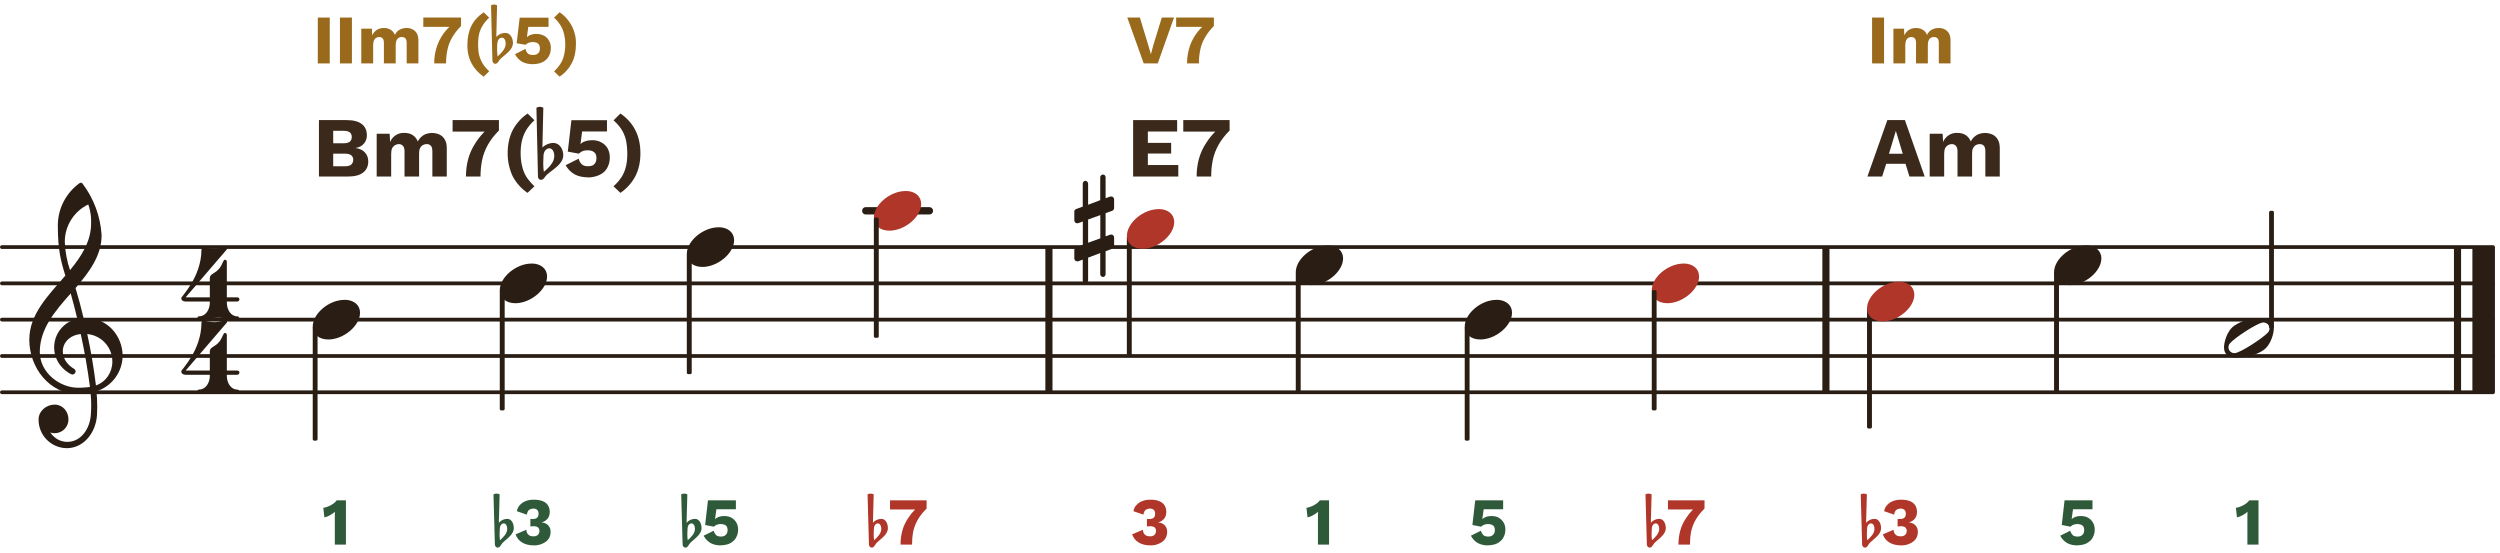
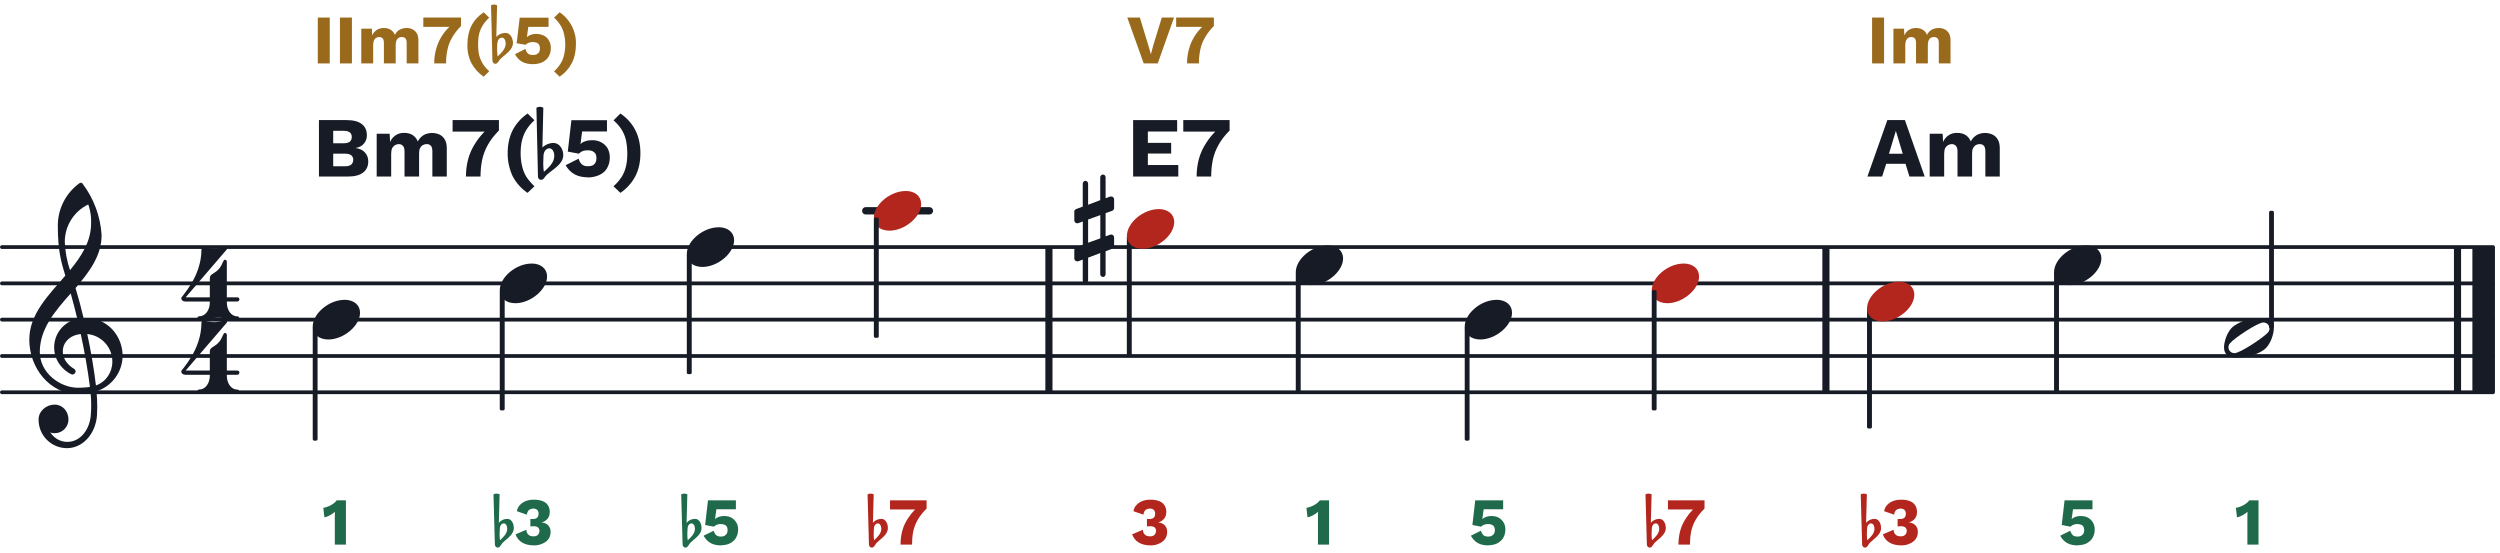
<svg xmlns="http://www.w3.org/2000/svg" xmlns:xlink="http://www.w3.org/1999/xlink" width="326" height="72" viewBox="0 0 326 72">
  <defs>
    <path id="a" d="M.42-.34c0-.38.17-.77.52-.77.3 0 .45.36.45.69C1.4.2.91.66.45 1.09Q.4.74.4.4V.3Zm-.64 1.97c0 .21.16.42.36.42.34 0 .44-.42.66-.64C1.4.83 2.25.34 2.25-.5c0-.6-.3-1.2-.84-1.2-.43 0-.83.18-1.11.51L.4-4.9a.9.9 0 0 0-.8 0Zm0 0" />
    <path id="b" d="M2.64.1Q1.7.1 1.08-.28.48-.64.23-1.34l1.4-.6q.02.32.15.5a1 1 0 0 0 .31.28q.2.08.49.08.23 0 .4-.08t.27-.25a1 1 0 0 0 .1-.37.6.6 0 0 0-.1-.36.5.5 0 0 0-.25-.2 1.3 1.3 0 0 0-.62-.05l-.22.02v-.99l.12.02h.17q.42 0 .6-.18.18-.15.18-.53 0-.3-.18-.48a.7.7 0 0 0-.5-.17 1 1 0 0 0-.57.18q-.21.18-.28.61L.4-4.36q.08-.49.4-.81.3-.34.78-.52t1.06-.17q.67 0 1.13.19.45.18.68.54t.24.85q0 .37-.13.64-.1.25-.3.4-.17.17-.35.24l-.3.1a1.4 1.4 0 0 1 .75.27 1 1 0 0 1 .31.38q.13.24.13.58 0 .55-.28.94t-.79.6Q3.25.1 2.64.1m0 0" />
    <path id="f" d="M2.5.1q-.75 0-1.31-.3-.55-.3-.92-.96l1.3-.65q.12.35.32.56.22.2.64.2.29 0 .47-.1a1 1 0 0 0 .3-.29 1 1 0 0 0 .1-.45 1 1 0 0 0-.09-.44.6.6 0 0 0-.3-.26 1.4 1.4 0 0 0-1.16.06q-.13.08-.24.19L.47-2.56l.37-3.22h3.64v1.17H1.94l-.16 1.16-.01.14q.16-.2.48-.31.33-.12.7-.11.58 0 .97.23a1.7 1.7 0 0 1 .85 1.52q0 .55-.2.93-.15.38-.5.64-.3.26-.71.38T2.5.09m0 0" />
    <path id="g" d="M.28-5.78h4.77v1.08Q4.33-4 3.9-3.25t-.6 1.56q-.15.8-.15 1.69h-1.5q0-.95.23-1.81t.77-1.66q.37-.58.9-1.12H.28Zm0 0" />
    <path id="k" d="M1.67 0v-3.78l.02-.5q-.3.25-.66.45a2 2 0 0 1-.72.27L.17-4.8q.22-.03.47-.12a3 3 0 0 0 .97-.53q.2-.18.31-.33h1.2V0Zm0 0" />
    <path id="c" d="M7.52 0H5.53l-.51-1.66H2.5L1.97 0H.05l2.6-7.36h2.29ZM2.86-2.97h1.8l-.9-2.98Zm0 0" />
    <path id="d" d="M.69 0v-5.58h1.69l.06 1.08A1.9 1.9 0 0 1 4.3-5.69q.63 0 1.08.28.45.3.67.83.19-.37.47-.6.28-.26.64-.38a2.4 2.4 0 0 1 1.75.1q.42.21.67.65.25.43.25 1.1V0H7.95v-3.28q0-.53-.2-.74a.7.7 0 0 0-.55-.21 1 1 0 0 0-.51.14 1 1 0 0 0-.36.42q-.12.26-.11.69V0h-1.9v-3.28q0-.53-.23-.74a.7.7 0 0 0-.53-.21 1 1 0 0 0-.86.54q-.12.29-.12.75V0Zm0 0" />
    <path id="q" d="M.81 0v-7.36H4.4q1.35 0 2 .52.66.5.66 1.47 0 .62-.38 1.07-.35.45-1.1.58.83.11 1.24.6.42.46.42 1.14 0 .95-.67 1.46-.65.52-2 .52Zm1.86-1.34h1.56q.54 0 .79-.22a.8.8 0 0 0 .26-.61.7.7 0 0 0-.26-.6q-.25-.21-.79-.21H2.67Zm0-3h1.4q1.02 0 1.02-.82 0-.8-1.03-.8H2.67Zm0 0" />
    <path id="r" d="M.38-7.36h6.04V-6q-.9.9-1.44 1.86a7 7 0 0 0-.75 1.98Q4.02-1.14 4.02 0h-1.9q0-1.22.3-2.31.3-1.1.97-2.11.47-.74 1.16-1.44H.38Zm0 0" />
    <path id="s" d="m3.36-8.22.89.88q-.63.58-1.03 1.21-.39.63-.58 1.38t-.19 1.7.2 1.72q.17.77.57 1.4.4.6 1.03 1.2l-.9.86A6 6 0 0 1 1.42-.02a7 7 0 0 1-.66-3.03q0-1.71.66-3.01a6 6 0 0 1 1.95-2.16m0 0" />
    <path id="u" d="M3.19.1q-.96 0-1.67-.37a3 3 0 0 1-1.2-1.21l1.7-.85q.11.45.39.72.27.27.82.27.35 0 .6-.11.25-.13.37-.36.14-.25.14-.6 0-.33-.12-.56a1 1 0 0 0-.38-.33 1.3 1.3 0 0 0-.6-.12q-.28 0-.49.04a1.4 1.4 0 0 0-.7.4L.6-3.25l.47-4.1h4.64v1.47H2.47L2.28-4.4l-.03.18q.23-.26.63-.38.4-.14.89-.14.73 0 1.23.3a2 2 0 0 1 .8.78q.27.5.28 1.15 0 .67-.24 1.18-.21.5-.62.82t-.94.47q-.51.16-1.1.16m0 0" />
    <path id="v" d="m1 2.13-.9-.86A6 6 0 0 0 1.15.07q.4-.63.58-1.4t.17-1.7-.17-1.7q-.18-.77-.58-1.4T.11-7.33L1-8.22q1.28.87 1.94 2.16.67 1.29.67 3.03 0 1.72-.67 3.01A6 6 0 0 1 1 2.13m0 0" />
    <path id="A" d="M.81 0v-7.36h5.74v1.49H2.73v1.48h3.04V-3H2.73v1.5H6.7V0Zm0 0" />
    <path id="e" d="M4.13-2.58C2.13-2.58 0-.8 0 .9c0 1 .8 1.69 2.05 1.69C4.03 2.58 6.17.8 6.17-.9c0-1-.8-1.69-2.04-1.69m0 0" />
    <path id="j" d="M5.94-1.23c0 .18-.08.39-.2.53C5.21-.08 2.12 2 1.37 2a.77.77 0 0 1-.79-.77C.6 1.05.64.84.8.7 1.28.08 4.4-2 5.13-2c.44 0 .8.33.8.77m-.99-1.35a6 6 0 0 0-3.54.96C.3-.9 0 .73 0 1.23c0 1.08.8 1.35 1.58 1.35 1.89 0 3.06-.63 3.53-.95C6.2.89 6.5-.73 6.5-1.23c0-1.08-.78-1.35-1.56-1.35m0 0" />
    <path id="w" d="m5.03 12.02.02-.82h-.08c-.92 0-1.72-.5-2.2-1.23q.27.11.57.1c.99 0 1.8-.8 1.8-1.79 0-1.05-.76-1.94-1.8-1.94-1.1 0-2.1.85-2.1 1.94a3.7 3.7 0 0 0 3.68 3.74Zm3.69-8.18a73 73 0 0 0-1.13-6.7 3.6 3.6 0 0 1 3.27 3.6c0 1.4-.84 2.65-2.14 3.1M1.4-.53c0-3.03 2-5.33 4.03-7.63q.47 1.66.86 3.32a3.8 3.8 0 0 0-3.02 3.73c0 2.36 2.1 3.53 2.38 3.53.23 0 .42-.2.42-.42q0-.15-.14-.28C4.87 1.1 4.4.23 4.4-.61c0-1.1.86-2.1 2.34-2.25a81 81 0 0 1 1.2 6.9c-.67.1-1.53.1-1.56.1-2.33 0-4.98-1.92-4.98-4.67m3.32-9.94C2.52-7.9.03-5.47.03-2.12c0 3.67 2.66 7.07 6.31 7.07.85 0 1.58-.12 1.68-.14a16 16 0 0 1 .04 2.78c-.1 1.86-1.25 3.57-3.01 3.61l-.02.82c2.16-.07 3.69-2.07 3.83-4.32q.03-.54.03-1.1 0-.99-.1-2A4.9 4.9 0 0 0 12.2-.02c0-2.52-1.9-4.94-4.84-4.94l-.25.02a66 66 0 0 0-1.05-3.92c1.77-2.07 3.4-4.2 3.4-6.9a12.4 12.4 0 0 0-2.52-6.76.3.3 0 0 0-.38 0 6.8 6.8 0 0 0-2.81 5.51c0 3.33.44 4.74.98 6.55m3.36-6.86c0 2.38-1.25 4.3-2.75 6.13a13 13 0 0 1-.68-3.68 5.4 5.4 0 0 1 3.06-4.89c.4 1.2.37 1.8.37 2.44m0 0" />
    <path id="y" d="M0-2.25v1.14c0 .2.17.38.38.38l.14-.02.59-.22v3.03l-.86.3a.4.4 0 0 0-.25.36v1.14c0 .2.17.37.38.37l.14-.01L1.1 4v2.73c0 .2.16.36.34.36.2 0 .36-.17.36-.36V3.75l1.58-.6v2.76c0 .18.17.36.36.36s.34-.18.34-.36v-3l.86-.32q.25-.1.25-.34V1.11c0-.2-.17-.38-.37-.38q-.08 0-.14.02l-.6.22v-3.03l.86-.3a.4.4 0 0 0 .25-.36v-1.14c0-.2-.17-.37-.37-.37l-.14.01-.6.22v-2.73c0-.2-.15-.36-.34-.36a.37.37 0 0 0-.36.36v2.98l-1.58.6v-2.76a.37.37 0 0 0-.36-.36c-.18 0-.34.18-.34.36v3l-.86.32q-.24.1-.25.34m3.4.45v3.03L1.8 1.8v-3.03Zm0 0" />
    <path id="h" d="M2.22-5.98V0H.66v-5.98Zm0 0" />
    <path id="i" d="M.55 0v-4.53h1.39l.03.87q.22-.46.6-.71.42-.25.93-.25.5 0 .88.23.37.22.56.67a1.4 1.4 0 0 1 .89-.8q.3-.1.62-.1.45 0 .8.18.34.18.55.53.2.37.2.9V0H6.47v-2.67q0-.42-.17-.6a.6.6 0 0 0-.46-.17.7.7 0 0 0-.7.45q-.1.22-.1.57V0H3.5v-2.67q0-.42-.17-.6a.6.6 0 0 0-.44-.17.7.7 0 0 0-.69.45q-.1.23-.1.6V0Zm0 0" />
    <path id="l" d="M.3-5.98h4.92v1.1q-.74.75-1.17 1.52-.45.77-.61 1.61A8 8 0 0 0 3.27 0H1.72q0-.99.25-1.87a6.3 6.3 0 0 1 1.73-2.9H.3Zm0 0" />
    <path id="m" d="m2.73-6.67.72.7q-.49.46-.83.99a4 4 0 0 0-.48 1.12Q2-3.26 2-2.46q0 .76.14 1.38.16.6.48 1.13.33.51.83.98l-.72.7A5 5 0 0 1 1.14-.02a5 5 0 0 1-.53-2.45q0-1.4.53-2.45.54-1.05 1.6-1.75m0 0" />
    <path id="o" d="M2.6.1q-.8 0-1.38-.3-.57-.31-.96-1l1.37-.7q.09.39.31.6.23.2.68.2.27 0 .48-.09a1 1 0 0 0 .31-.28q.1-.2.11-.48a1 1 0 0 0-.1-.46.6.6 0 0 0-.3-.28 1.5 1.5 0 0 0-.9-.05 1 1 0 0 0-.56.31l-1.18-.2.4-3.34h3.76v1.2H2l-.16 1.2-.01.14q.19-.2.51-.31a2.3 2.3 0 0 1 1.72.13q.42.23.64.64.24.4.24.93 0 .56-.19.96-.18.41-.52.67-.31.26-.75.39-.41.12-.89.12m0 0" />
    <path id="p" d="m.81 1.73-.72-.7Q.61.56.92.05q.33-.52.47-1.13a6 6 0 0 0 0-2.76q-.15-.63-.47-1.14a5 5 0 0 0-.83-.99l.72-.7a4.8 4.8 0 0 1 2.13 4.2q0 1.41-.55 2.45Q1.84 1.04.81 1.73m0 0" />
    <path id="z" d="M6.14-5.98 4.02 0H2.19L.05-5.98h1.64l1.1 3.62.34 1.17.3-1.15 1.12-3.64Zm0 0" />
    <path id="n" d="M.42-.4c.02-.43.22-.83.61-.83.33 0 .49.39.49.78C1.52.23.97.75.47 1.22A7 7 0 0 1 .4.44V.3ZM.4-5.45a1 1 0 0 0-.39-.1 1 1 0 0 0-.4.1l.18 7.19c0 .22.16.44.36.44.36 0 .45-.42.69-.64C1.5.9 2.47.39 2.47-.55c0-.65-.38-1.3-.97-1.3-.47 0-.9.18-1.2.52Zm0 0" />
    <path id="t" d="M.47-.56c.01-.5.3-.99.76-.99.43 0 .65.5.65.99 0 .86-.7 1.5-1.36 2.08A7 7 0 0 1 .44.55V.37Zm-.92-6.28.2 8.97c0 .25.17.43.4.43.37 0 .5-.44.74-.65.9-.8 2.16-1.4 2.16-2.58 0-.81-.52-1.58-1.28-1.58-.54 0-1.05.22-1.44.58l.12-5.17A1 1 0 0 0 0-6.97a1 1 0 0 0-.45.13m0 0" />
    <path id="x" d="M3.7-2.22c0 .9-.53 1.78-1.37 1.78-.16 0-.24.1-.24.2 0 .13.08.24.24.24.83 0 1.64-.25 2.48-.25.83 0 1.64.25 2.47.25q.24-.02.24-.23 0-.18-.24-.2c-.84 0-1.36-.88-1.36-1.79ZM-.03-2.8c0 .17.14.44.58.44H3.7v.14h2.22v-.14h1.36c.19 0 .28-.16.28-.3 0-.12-.1-.25-.28-.25H5.92v-4.64c0-.17-.12-.26-.25-.26-.23 0-.26.48-.67 1.06-.64.84-1.3.72-1.3 1.36v2.48H.55l5.37-6.25c.11-.14-.06-.37-.33-.3-.42.13-.87.24-1.34.24q-.68-.02-1.34-.23c-.16-.07-.3.1-.3.3C2.6-5.5-.03-3.04-.03-2.8m0 0" />
  </defs>
-   <path fill="none" stroke="#2a1e14" stroke-miterlimit="10" stroke-width=".93" d="M238.1 51.15V32.22" />
-   <path fill="none" stroke="#2a1e14" stroke-linecap="round" stroke-miterlimit="10" stroke-width=".96" d="M112.9 27.49h8.29" />
-   <path fill="none" stroke="#2a1e14" stroke-linecap="round" stroke-miterlimit="10" stroke-width=".49" d="M.25 51.15h324.84M.25 46.42h324.84M.25 41.68h324.84M.25 36.95h324.84M.25 32.22h324.84" />
-   <path fill="none" stroke="#2a1e14" stroke-miterlimit="10" stroke-width=".93" d="M136.78 51.15V32.22" />
-   <path fill="none" stroke="#2a1e14" stroke-miterlimit="10" stroke-width="2.94" d="M323.87 51.15V32.22" />
-   <path fill="none" stroke="#2a1e14" stroke-miterlimit="10" stroke-width=".93" d="M320.46 51.15V32.22" />
-   <use xlink:href="#a" x="243.04" y="69.36" fill="#b0362a" />
-   <use xlink:href="#b" x="245.29" y="71.02" fill="#b0362a" />
-   <path fill="none" stroke="#2a1e14" stroke-linejoin="round" stroke-miterlimit="10" stroke-width=".4" d="M243.66 55.68h.24V40.4h-.24Zm0 0" />
-   <path fill="#2a1e14" d="M243.66 55.68h.24V40.4h-.24Zm0 0" />
-   <use xlink:href="#c" x="243.46" y="23.02" fill="#3b2a1b" />
-   <use xlink:href="#d" x="250.94" y="23.02" fill="#3b2a1b" />
-   <use xlink:href="#e" x="191" y="41.68" fill="#2a1e14" />
-   <use xlink:href="#f" x="191.53" y="71.02" fill="#2f5a3a" />
-   <path fill="none" stroke="#2a1e14" stroke-linejoin="round" stroke-miterlimit="10" stroke-width=".4" d="M191.2 57.26h.23v-14.5h-.23Zm0 0" />
-   <path fill="#2a1e14" d="M191.2 57.26h.23v-14.5h-.23Zm0 0" />
-   <use xlink:href="#e" x="243.46" y="39.32" fill="#b0362a" />
-   <use xlink:href="#e" x="215.39" y="36.95" fill="#b0362a" />
-   <use xlink:href="#a" x="214.97" y="69.36" fill="#b0362a" />
-   <use xlink:href="#g" x="217.22" y="71.02" fill="#b0362a" />
-   <path fill="none" stroke="#2a1e14" stroke-linejoin="round" stroke-miterlimit="10" stroke-width=".4" d="M215.59 53.32h.23V38.03h-.23Zm0 0" />
-   <path fill="#2a1e14" d="M215.59 53.32h.23V38.03h-.23Zm0 0" />
+   <path fill="none" stroke="#161b26" stroke-miterlimit="10" stroke-width=".93" d="M238.1 51.15V32.22" />
+   <path fill="none" stroke="#161b26" stroke-linecap="round" stroke-miterlimit="10" stroke-width=".96" d="M112.9 27.49h8.29" />
+   <path fill="none" stroke="#161b26" stroke-linecap="round" stroke-miterlimit="10" stroke-width=".49" d="M.25 51.15h324.84M.25 46.42h324.84M.25 41.68h324.84M.25 36.95h324.84M.25 32.22h324.84" />
+   <path fill="none" stroke="#161b26" stroke-miterlimit="10" stroke-width=".93" d="M136.78 51.15V32.22" />
+   <path fill="none" stroke="#161b26" stroke-miterlimit="10" stroke-width="2.94" d="M323.87 51.15V32.22" />
+   <path fill="none" stroke="#161b26" stroke-miterlimit="10" stroke-width=".93" d="M320.46 51.15V32.22" />
+   <use xlink:href="#a" x="243.04" y="69.36" fill="#b3261e" />
+   <use xlink:href="#b" x="245.29" y="71.02" fill="#b3261e" />
+   <path fill="none" stroke="#161b26" stroke-linejoin="round" stroke-miterlimit="10" stroke-width=".4" d="M243.66 55.68h.24V40.4h-.24Zm0 0" />
+   <path fill="#161b26" d="M243.66 55.68h.24V40.4h-.24Zm0 0" />
+   <use xlink:href="#c" x="243.46" y="23.02" fill="#161b26" />
+   <use xlink:href="#d" x="250.94" y="23.02" fill="#161b26" />
+   <use xlink:href="#e" x="191" y="41.68" fill="#161b26" />
+   <use xlink:href="#f" x="191.53" y="71.02" fill="#1f6a4a" />
+   <path fill="none" stroke="#161b26" stroke-linejoin="round" stroke-miterlimit="10" stroke-width=".4" d="M191.2 57.26h.23v-14.5h-.23Zm0 0" />
+   <path fill="#161b26" d="M191.2 57.26h.23v-14.5h-.23Zm0 0" />
+   <use xlink:href="#e" x="243.46" y="39.32" fill="#b3261e" />
+   <use xlink:href="#e" x="215.39" y="36.95" fill="#b3261e" />
+   <use xlink:href="#a" x="214.97" y="69.36" fill="#b3261e" />
+   <use xlink:href="#g" x="217.22" y="71.02" fill="#b3261e" />
+   <path fill="none" stroke="#161b26" stroke-linejoin="round" stroke-miterlimit="10" stroke-width=".4" d="M215.59 53.32h.23V38.03h-.23Zm0 0" />
+   <path fill="#161b26" d="M215.59 53.32h.23V38.03h-.23Zm0 0" />
  <use xlink:href="#h" x="243.46" y="8.27" fill="#9a6a1c" />
  <use xlink:href="#i" x="246.35" y="8.27" fill="#9a6a1c" />
-   <path fill="none" stroke="#2a1e14" stroke-linejoin="round" stroke-miterlimit="10" stroke-width=".4" d="M268.05 50.95h.24V35.67h-.24Zm0 0" />
-   <path fill="#2a1e14" d="M268.05 50.95h.24V35.67h-.24Zm0 0" />
-   <use xlink:href="#f" x="268.38" y="71.02" fill="#2f5a3a" />
-   <use xlink:href="#j" x="290.01" y="44.05" fill="#2a1e14" />
-   <use xlink:href="#k" x="291.39" y="71.02" fill="#2f5a3a" />
-   <path fill="none" stroke="#2a1e14" stroke-linejoin="round" stroke-miterlimit="10" stroke-width=".4" d="M296.09 42.63h.23V27.69h-.23Zm0 0" />
-   <path fill="#2a1e14" d="M296.09 42.63h.23V27.69h-.23Zm0 0" />
-   <use xlink:href="#e" x="267.85" y="34.59" fill="#2a1e14" />
-   <use xlink:href="#e" x="65.17" y="36.95" fill="#2a1e14" />
-   <use xlink:href="#a" x="64.75" y="69.36" fill="#2f5a3a" />
-   <use xlink:href="#b" x="67" y="71.02" fill="#2f5a3a" />
-   <path fill="none" stroke="#2a1e14" stroke-linejoin="round" stroke-miterlimit="10" stroke-width=".4" d="M65.37 53.32h.24V38.03h-.24Zm0 0" />
-   <path fill="#2a1e14" d="M65.37 53.32h.24V38.03h-.24Zm0 0" />
-   <use xlink:href="#e" x="89.56" y="32.22" fill="#2a1e14" />
-   <use xlink:href="#a" x="89.23" y="69.36" fill="#2f5a3a" />
-   <use xlink:href="#f" x="91.48" y="71.02" fill="#2f5a3a" />
-   <path fill="none" stroke="#2a1e14" stroke-linejoin="round" stroke-miterlimit="10" stroke-width=".4" d="M89.76 48.59H90V33.3h-.24Zm0 0" />
-   <path fill="#2a1e14" d="M89.76 48.59H90V33.3h-.24Zm0 0" />
-   <path fill="none" stroke="#2a1e14" stroke-linejoin="round" stroke-miterlimit="10" stroke-width=".4" d="M169.17 50.95h.24V35.67h-.24Zm0 0" />
-   <path fill="#2a1e14" d="M169.17 50.95h.24V35.67h-.24Zm0 0" />
-   <use xlink:href="#e" x="40.78" y="41.68" fill="#2a1e14" />
+   <path fill="none" stroke="#161b26" stroke-linejoin="round" stroke-miterlimit="10" stroke-width=".4" d="M268.05 50.95h.24V35.67h-.24Zm0 0" />
+   <path fill="#161b26" d="M268.05 50.95h.24V35.67h-.24Zm0 0" />
+   <use xlink:href="#f" x="268.38" y="71.02" fill="#1f6a4a" />
+   <use xlink:href="#j" x="290.01" y="44.05" fill="#161b26" />
+   <use xlink:href="#k" x="291.39" y="71.02" fill="#1f6a4a" />
+   <path fill="none" stroke="#161b26" stroke-linejoin="round" stroke-miterlimit="10" stroke-width=".4" d="M296.09 42.63h.23V27.69h-.23Zm0 0" />
+   <path fill="#161b26" d="M296.09 42.63h.23V27.69h-.23Zm0 0" />
+   <use xlink:href="#e" x="267.85" y="34.59" fill="#161b26" />
+   <use xlink:href="#e" x="65.17" y="36.95" fill="#161b26" />
+   <use xlink:href="#a" x="64.75" y="69.36" fill="#1f6a4a" />
+   <use xlink:href="#b" x="67" y="71.02" fill="#1f6a4a" />
+   <path fill="none" stroke="#161b26" stroke-linejoin="round" stroke-miterlimit="10" stroke-width=".4" d="M65.37 53.32h.24V38.03h-.24Zm0 0" />
+   <path fill="#161b26" d="M65.37 53.32h.24V38.03h-.24Zm0 0" />
+   <use xlink:href="#e" x="89.56" y="32.22" fill="#161b26" />
+   <use xlink:href="#a" x="89.23" y="69.36" fill="#1f6a4a" />
+   <use xlink:href="#f" x="91.48" y="71.02" fill="#1f6a4a" />
+   <path fill="none" stroke="#161b26" stroke-linejoin="round" stroke-miterlimit="10" stroke-width=".4" d="M89.76 48.59H90V33.3h-.24Zm0 0" />
+   <path fill="#161b26" d="M89.76 48.59H90V33.3h-.24Zm0 0" />
+   <path fill="none" stroke="#161b26" stroke-linejoin="round" stroke-miterlimit="10" stroke-width=".4" d="M169.17 50.95h.24V35.67h-.24Zm0 0" />
+   <path fill="#161b26" d="M169.17 50.95h.24V35.67h-.24Zm0 0" />
+   <use xlink:href="#e" x="40.78" y="41.68" fill="#161b26" />
  <use xlink:href="#h" x="40.78" y="8.27" fill="#9a6a1c" />
  <use xlink:href="#h" x="43.67" y="8.27" fill="#9a6a1c" />
  <use xlink:href="#i" x="46.56" y="8.27" fill="#9a6a1c" />
  <use xlink:href="#l" x="54.9" y="8.27" fill="#9a6a1c" />
  <use xlink:href="#m" x="60.34" y="8.27" fill="#9a6a1c" />
  <use xlink:href="#n" x="64.42" y="6.14" fill="#9a6a1c" />
  <use xlink:href="#o" x="66.89" y="8.27" fill="#9a6a1c" />
  <use xlink:href="#p" x="72.16" y="8.27" fill="#9a6a1c" />
-   <use xlink:href="#q" x="40.78" y="23.02" fill="#3b2a1b" />
-   <use xlink:href="#d" x="48.43" y="23.02" fill="#3b2a1b" />
-   <use xlink:href="#r" x="58.64" y="23.02" fill="#3b2a1b" />
-   <use xlink:href="#s" x="65.44" y="23.02" fill="#3b2a1b" />
-   <use xlink:href="#t" x="70.4" y="20.89" fill="#3b2a1b" />
-   <use xlink:href="#u" x="73.44" y="23.02" fill="#3b2a1b" />
-   <use xlink:href="#v" x="79.9" y="23.02" fill="#3b2a1b" />
-   <use xlink:href="#w" x="3.79" y="46.42" fill="#2a1e14" />
-   <use xlink:href="#x" x="23.66" y="41.68" fill="#2a1e14" />
-   <use xlink:href="#x" x="23.66" y="51.23" fill="#2a1e14" />
-   <use xlink:href="#k" x="41.99" y="71.02" fill="#2f5a3a" />
-   <path fill="none" stroke="#2a1e14" stroke-linejoin="round" stroke-miterlimit="10" stroke-width=".4" d="M40.98 57.26h.23v-14.5h-.23Zm0 0" />
-   <path fill="#2a1e14" d="M40.98 57.26h.23v-14.5h-.23Zm0 0" />
-   <use xlink:href="#b" x="147.4" y="71.02" fill="#b0362a" />
-   <use xlink:href="#e" x="113.95" y="27.49" fill="#b0362a" />
-   <use xlink:href="#y" x="140.09" y="29.85" fill="#2a1e14" />
-   <path fill="none" stroke="#2a1e14" stroke-linejoin="round" stroke-miterlimit="10" stroke-width=".4" d="M147.14 46.22h.24V30.93h-.24Zm0 0" />
-   <path fill="#2a1e14" d="M147.14 46.22h.24V30.93h-.24Zm0 0" />
-   <use xlink:href="#e" x="168.97" y="34.59" fill="#2a1e14" />
-   <use xlink:href="#k" x="170.19" y="71.02" fill="#2f5a3a" />
+   <use xlink:href="#q" x="40.78" y="23.02" fill="#161b26" />
+   <use xlink:href="#d" x="48.43" y="23.02" fill="#161b26" />
+   <use xlink:href="#r" x="58.64" y="23.02" fill="#161b26" />
+   <use xlink:href="#s" x="65.44" y="23.02" fill="#161b26" />
+   <use xlink:href="#t" x="70.4" y="20.89" fill="#161b26" />
+   <use xlink:href="#u" x="73.44" y="23.02" fill="#161b26" />
+   <use xlink:href="#v" x="79.9" y="23.02" fill="#161b26" />
+   <use xlink:href="#w" x="3.79" y="46.42" fill="#161b26" />
+   <use xlink:href="#x" x="23.66" y="41.68" fill="#161b26" />
+   <use xlink:href="#x" x="23.66" y="51.23" fill="#161b26" />
+   <use xlink:href="#k" x="41.99" y="71.02" fill="#1f6a4a" />
+   <path fill="none" stroke="#161b26" stroke-linejoin="round" stroke-miterlimit="10" stroke-width=".4" d="M40.98 57.26h.23v-14.5h-.23Zm0 0" />
+   <path fill="#161b26" d="M40.98 57.26h.23v-14.5h-.23Zm0 0" />
+   <use xlink:href="#b" x="147.4" y="71.02" fill="#b3261e" />
+   <use xlink:href="#e" x="113.95" y="27.49" fill="#b3261e" />
+   <use xlink:href="#y" x="140.09" y="29.85" fill="#161b26" />
+   <path fill="none" stroke="#161b26" stroke-linejoin="round" stroke-miterlimit="10" stroke-width=".4" d="M147.14 46.22h.24V30.93h-.24Zm0 0" />
+   <path fill="#161b26" d="M147.14 46.22h.24V30.93h-.24Zm0 0" />
+   <use xlink:href="#e" x="168.97" y="34.59" fill="#161b26" />
+   <use xlink:href="#k" x="170.19" y="71.02" fill="#1f6a4a" />
  <use xlink:href="#z" x="146.95" y="8.27" fill="#9a6a1c" />
  <use xlink:href="#l" x="153.07" y="8.27" fill="#9a6a1c" />
-   <path fill="none" stroke="#2a1e14" stroke-linejoin="round" stroke-miterlimit="10" stroke-width=".4" d="M114.15 43.85h.24V28.57h-.24Zm0 0" />
-   <path fill="#2a1e14" d="M114.15 43.85h.24V28.57h-.24Zm0 0" />
-   <use xlink:href="#A" x="146.95" y="23.02" fill="#3b2a1b" />
-   <use xlink:href="#r" x="153.92" y="23.02" fill="#3b2a1b" />
-   <use xlink:href="#a" x="113.53" y="69.36" fill="#b0362a" />
-   <use xlink:href="#g" x="115.78" y="71.02" fill="#b0362a" />
-   <use xlink:href="#e" x="146.95" y="29.85" fill="#b0362a" />
+   <path fill="none" stroke="#161b26" stroke-linejoin="round" stroke-miterlimit="10" stroke-width=".4" d="M114.15 43.85h.24V28.57h-.24Zm0 0" />
+   <path fill="#161b26" d="M114.15 43.85h.24V28.57h-.24Zm0 0" />
+   <use xlink:href="#A" x="146.95" y="23.02" fill="#161b26" />
+   <use xlink:href="#r" x="153.92" y="23.02" fill="#161b26" />
+   <use xlink:href="#a" x="113.53" y="69.36" fill="#b3261e" />
+   <use xlink:href="#g" x="115.78" y="71.02" fill="#b3261e" />
+   <use xlink:href="#e" x="146.95" y="29.85" fill="#b3261e" />
</svg>
